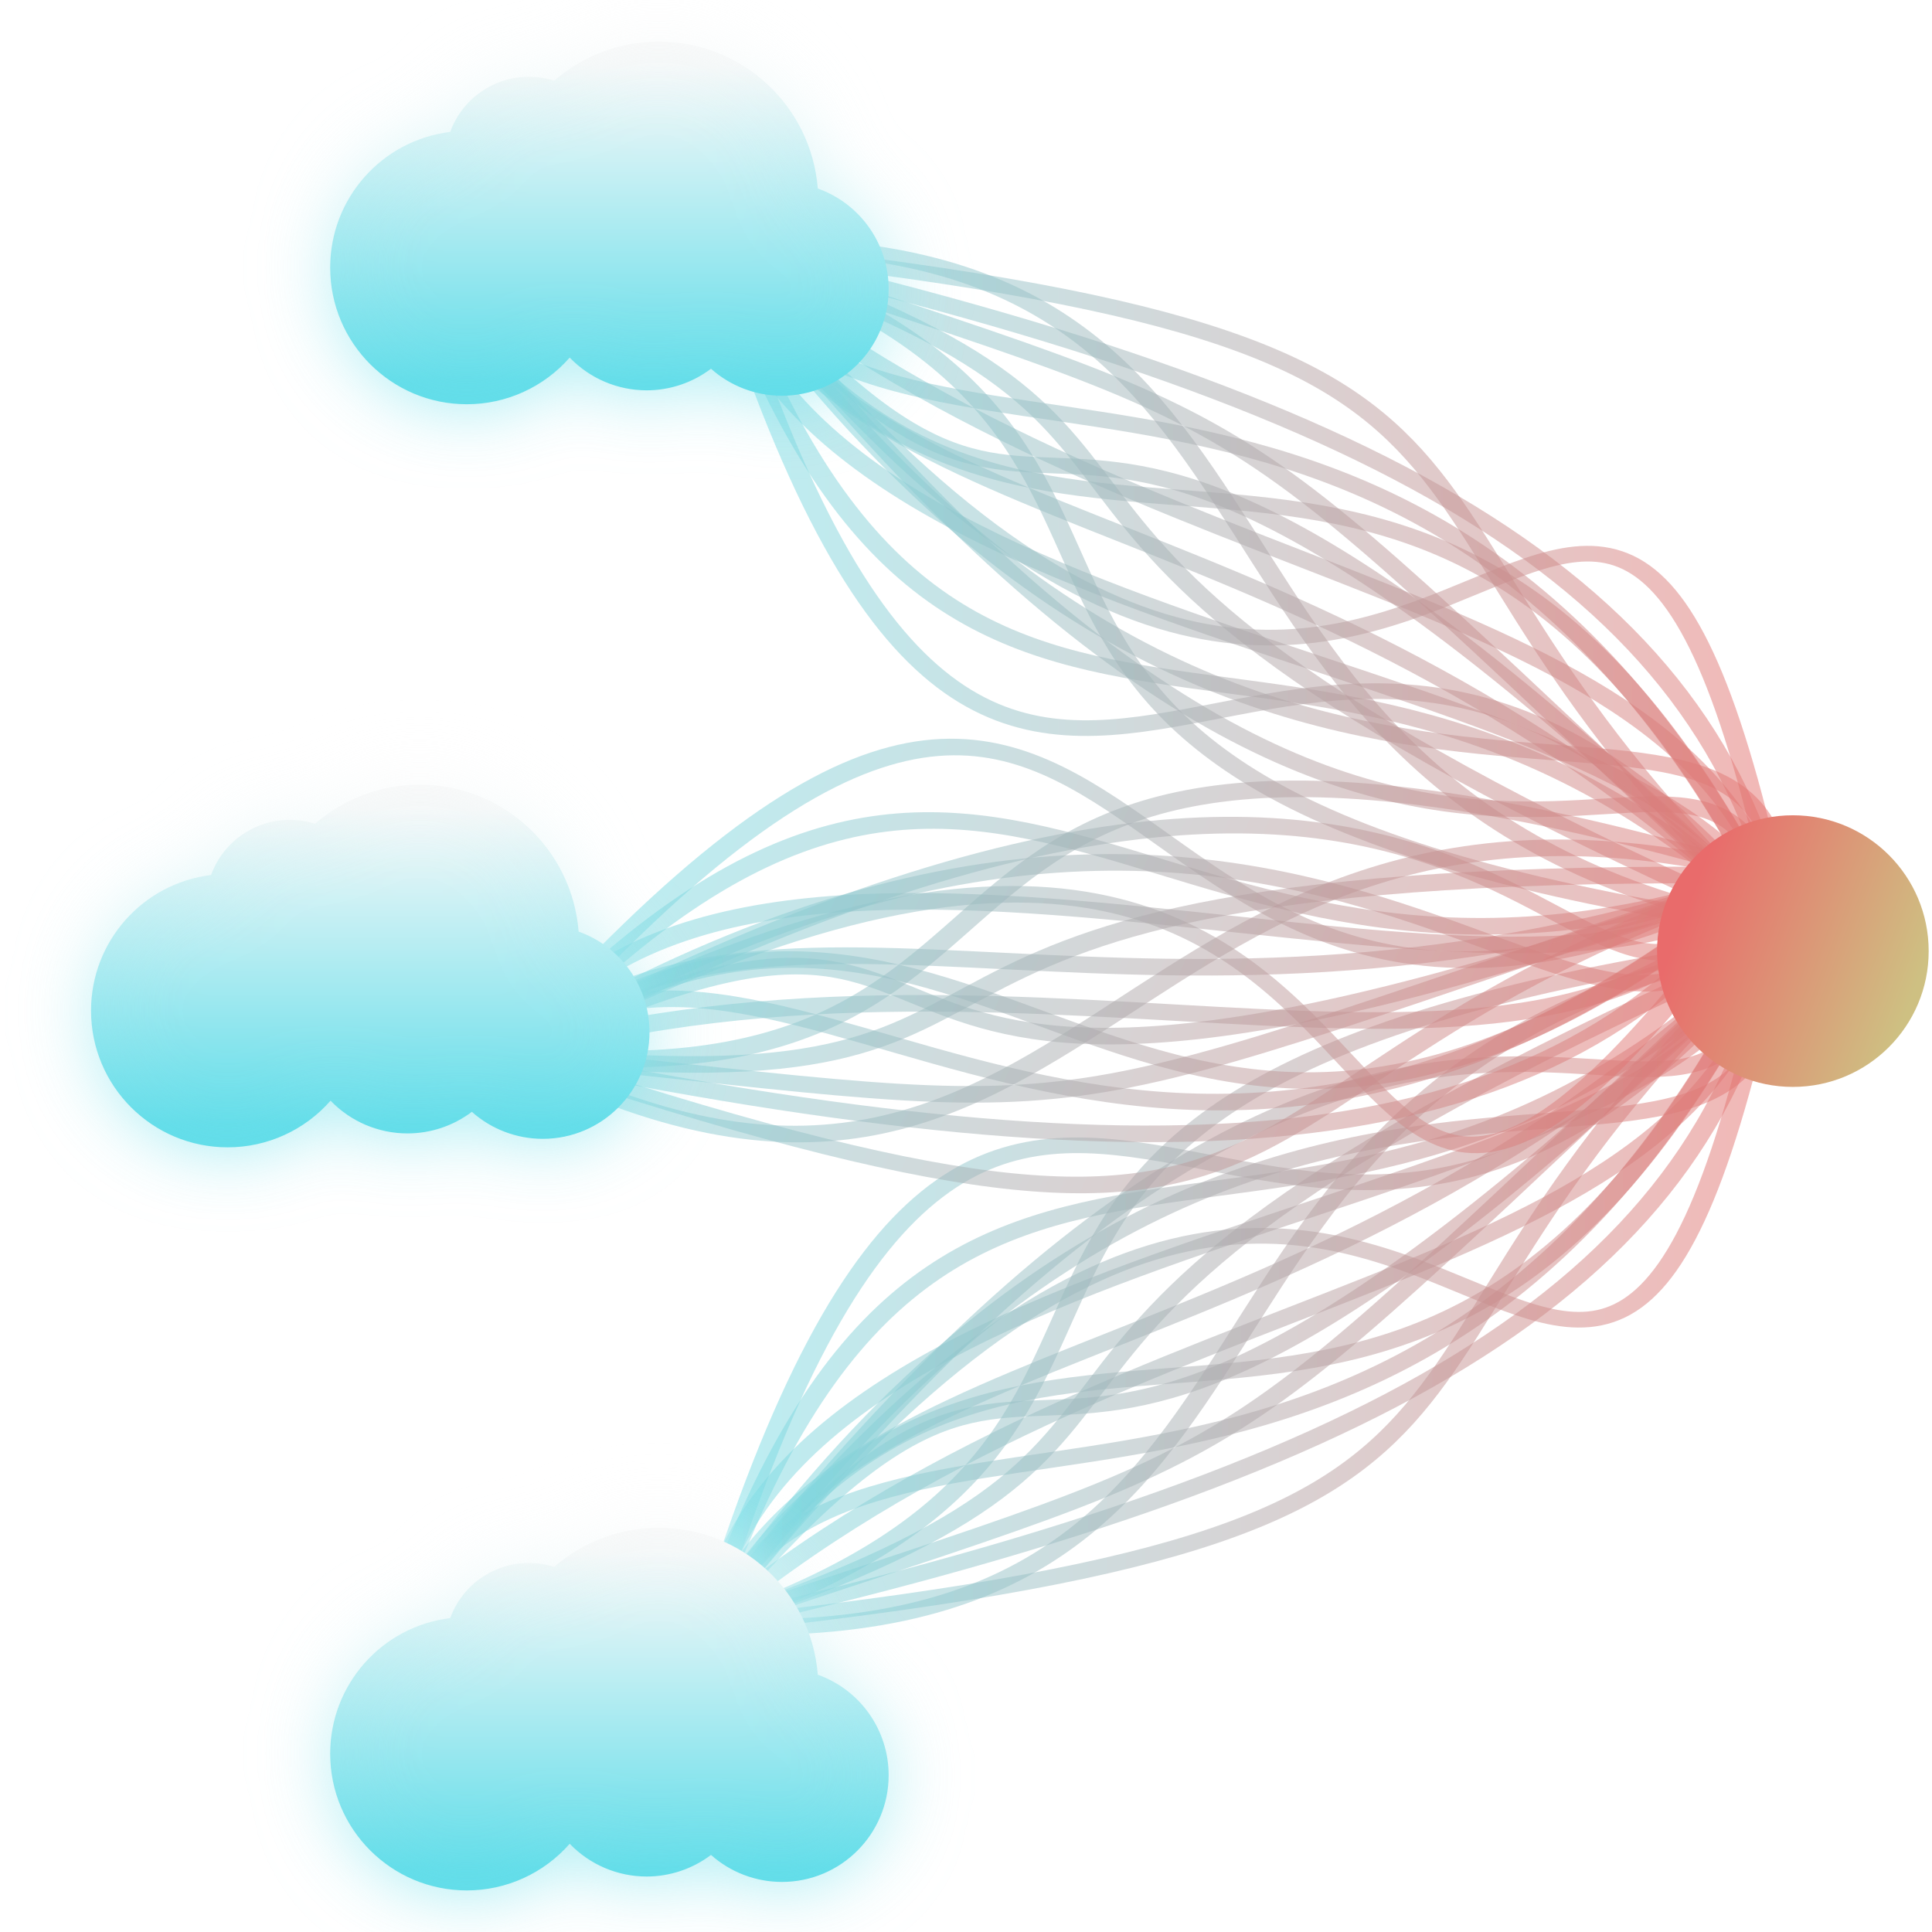
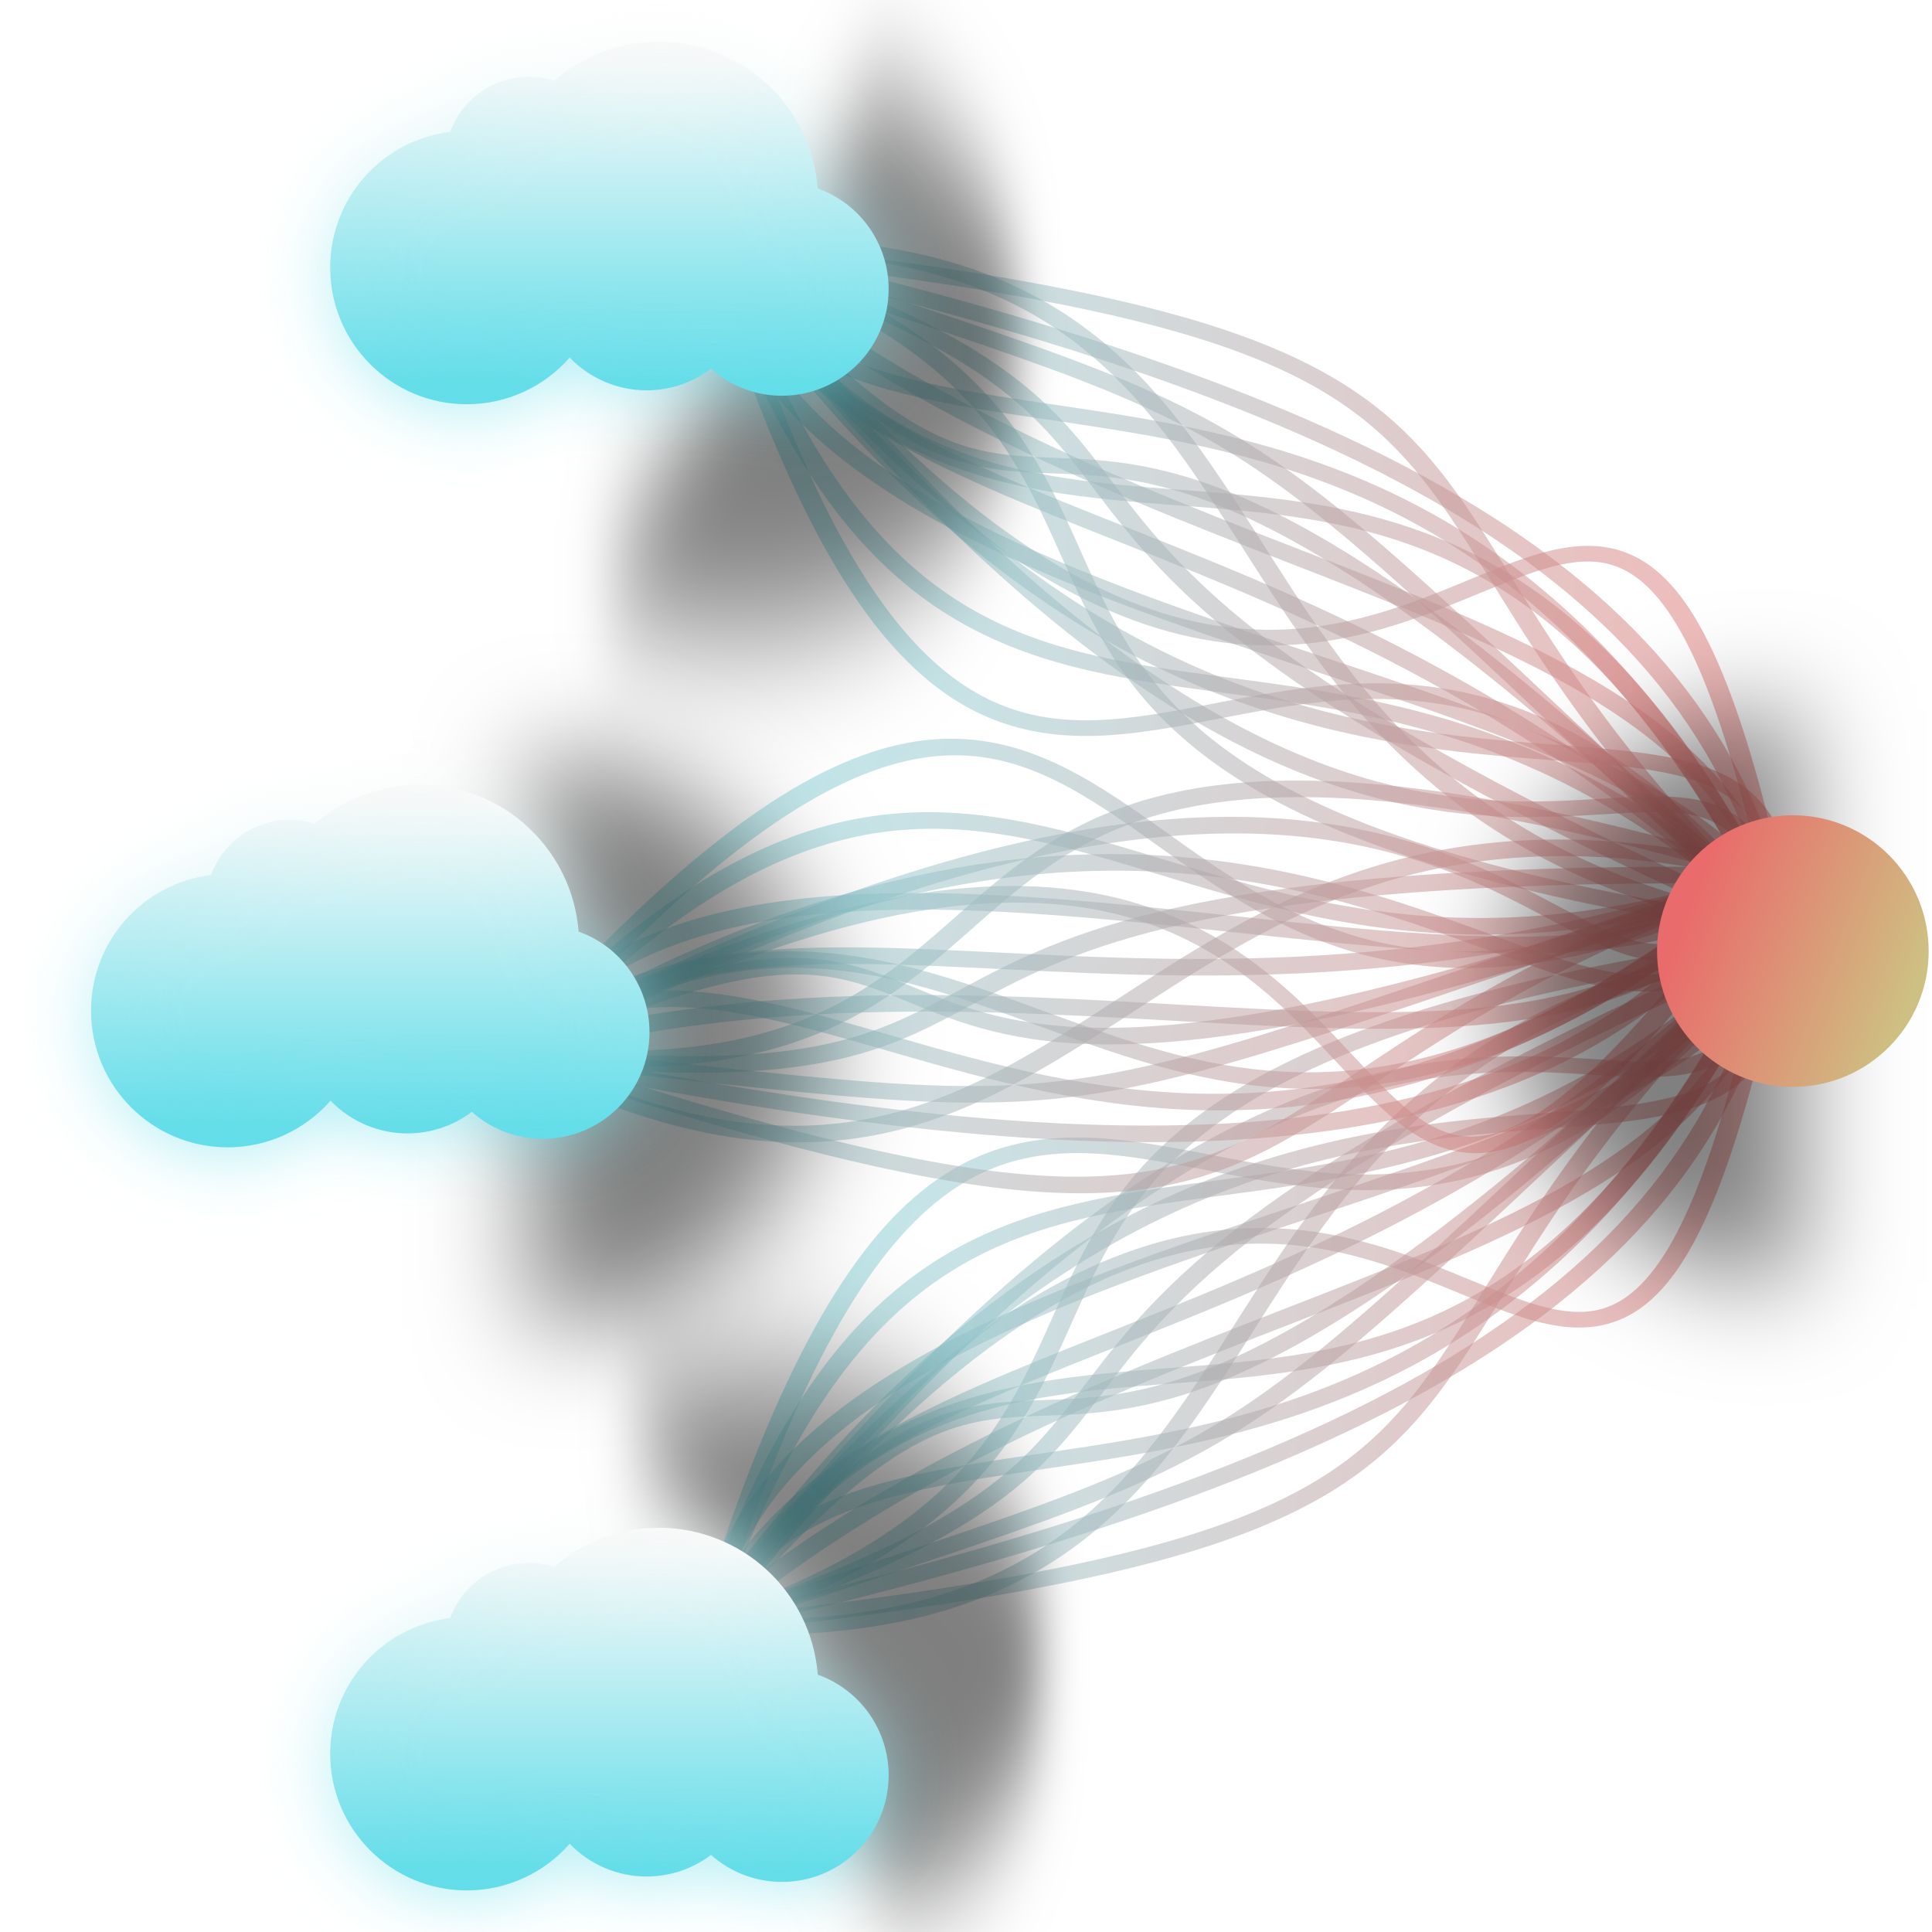
<svg xmlns="http://www.w3.org/2000/svg" xmlns:xlink="http://www.w3.org/1999/xlink" width="650" height="650" viewBox="0 0 171.979 171.98" version="1.1" id="svg1" xml:space="preserve">
  <defs id="defs1">
    <linearGradient id="linearGradient10">
      <stop style="stop-color:#76e2eb;stop-opacity:0.5;" offset="0" id="stop10" />
      <stop style="stop-color:#e8706c;stop-opacity:0.5;" offset="1" id="stop11" />
    </linearGradient>
    <linearGradient id="linearGradient59">
      <stop style="stop-color:#e96b6b;stop-opacity:1;" offset="0" id="stop60" />
      <stop style="stop-color:#cec082;stop-opacity:1;" offset="1" id="stop59" />
    </linearGradient>
    <linearGradient id="linearGradient24">
      <stop style="stop-color:#f9f9f9;stop-opacity:1;" offset="0" id="stop24" />
      <stop style="stop-color:#61dde9;stop-opacity:1;" offset="1" id="stop25" />
    </linearGradient>
    <linearGradient xlink:href="#linearGradient24" id="linearGradient25" x1="54.64" y1="46.04" x2="54.64" y2="80.949" gradientUnits="userSpaceOnUse" />
    <filter style="color-interpolation-filters:sRGB" id="filter25" x="-0.157" y="-0.242" width="1.314" height="1.484">
      <feGaussianBlur stdDeviation="4.042" id="feGaussianBlur25" />
    </filter>
    <linearGradient xlink:href="#linearGradient24" id="linearGradient35" gradientUnits="userSpaceOnUse" x1="54.64" y1="46.04" x2="54.64" y2="80.949" />
    <linearGradient xlink:href="#linearGradient24" id="linearGradient40" gradientUnits="userSpaceOnUse" x1="54.64" y1="46.04" x2="54.64" y2="80.949" />
    <linearGradient xlink:href="#linearGradient24" id="linearGradient56" gradientUnits="userSpaceOnUse" x1="54.64" y1="46.04" x2="54.64" y2="80.949" />
    <linearGradient xlink:href="#linearGradient24" id="linearGradient57" gradientUnits="userSpaceOnUse" x1="54.64" y1="46.04" x2="54.64" y2="80.949" />
    <linearGradient xlink:href="#linearGradient24" id="linearGradient58" gradientUnits="userSpaceOnUse" x1="54.64" y1="46.04" x2="54.64" y2="80.949" />
-     <linearGradient xlink:href="#linearGradient59" id="linearGradient212" x1="-167.783" y1="138.448" x2="-192.825" y2="147.928" gradientUnits="userSpaceOnUse" gradientTransform="matrix(0.7567791,0,0,0.7567791,-13.90201,-22.13505)" />
+     <linearGradient xlink:href="#linearGradient59" id="linearGradient212" x1="-167.783" y1="138.448" x2="-192.825" y2="147.928" gradientUnits="userSpaceOnUse" gradientTransform="matrix(0.8045809,0,0,0.8045809,-15.07629,-30.29159)" />
    <linearGradient xlink:href="#linearGradient10" id="linearGradient11" x1="58.839" y1="57.701" x2="133.725" y2="57.701" gradientUnits="userSpaceOnUse" />
    <linearGradient xlink:href="#linearGradient10" id="linearGradient12" gradientUnits="userSpaceOnUse" x1="58.839" y1="57.701" x2="133.725" y2="57.701" />
    <linearGradient xlink:href="#linearGradient10" id="linearGradient13" gradientUnits="userSpaceOnUse" x1="58.839" y1="57.701" x2="133.725" y2="57.701" />
    <linearGradient xlink:href="#linearGradient10" id="linearGradient14" gradientUnits="userSpaceOnUse" x1="58.839" y1="57.701" x2="133.725" y2="57.701" />
    <linearGradient xlink:href="#linearGradient10" id="linearGradient15" gradientUnits="userSpaceOnUse" x1="58.839" y1="57.701" x2="133.725" y2="57.701" />
    <linearGradient xlink:href="#linearGradient10" id="linearGradient16" gradientUnits="userSpaceOnUse" x1="58.839" y1="57.701" x2="133.725" y2="57.701" />
    <linearGradient xlink:href="#linearGradient10" id="linearGradient17" gradientUnits="userSpaceOnUse" x1="58.839" y1="57.701" x2="133.725" y2="57.701" />
    <linearGradient xlink:href="#linearGradient10" id="linearGradient18" gradientUnits="userSpaceOnUse" x1="58.839" y1="57.701" x2="133.725" y2="57.701" />
    <linearGradient xlink:href="#linearGradient10" id="linearGradient19" gradientUnits="userSpaceOnUse" x1="58.839" y1="57.701" x2="133.725" y2="57.701" />
    <linearGradient xlink:href="#linearGradient10" id="linearGradient20" gradientUnits="userSpaceOnUse" x1="58.839" y1="57.701" x2="133.725" y2="57.701" />
    <linearGradient xlink:href="#linearGradient10" id="linearGradient21" gradientUnits="userSpaceOnUse" x1="58.839" y1="57.701" x2="133.725" y2="57.701" />
    <linearGradient xlink:href="#linearGradient10" id="linearGradient22" gradientUnits="userSpaceOnUse" x1="58.839" y1="57.701" x2="133.725" y2="57.701" />
    <linearGradient xlink:href="#linearGradient10" id="linearGradient23" gradientUnits="userSpaceOnUse" x1="58.839" y1="57.701" x2="133.725" y2="57.701" />
    <linearGradient xlink:href="#linearGradient10" id="linearGradient26" gradientUnits="userSpaceOnUse" x1="58.839" y1="57.701" x2="133.725" y2="57.701" />
    <linearGradient xlink:href="#linearGradient10" id="linearGradient27" gradientUnits="userSpaceOnUse" x1="58.839" y1="57.701" x2="133.725" y2="57.701" />
    <linearGradient xlink:href="#linearGradient10" id="linearGradient28" gradientUnits="userSpaceOnUse" x1="58.839" y1="57.701" x2="133.725" y2="57.701" />
    <linearGradient xlink:href="#linearGradient10" id="linearGradient29" gradientUnits="userSpaceOnUse" x1="58.839" y1="57.701" x2="133.725" y2="57.701" />
    <linearGradient xlink:href="#linearGradient10" id="linearGradient30" gradientUnits="userSpaceOnUse" x1="58.839" y1="57.701" x2="133.725" y2="57.701" />
    <linearGradient xlink:href="#linearGradient10" id="linearGradient46" gradientUnits="userSpaceOnUse" x1="58.839" y1="57.701" x2="133.725" y2="57.701" />
    <linearGradient xlink:href="#linearGradient10" id="linearGradient47" gradientUnits="userSpaceOnUse" x1="58.839" y1="57.701" x2="133.725" y2="57.701" />
    <linearGradient xlink:href="#linearGradient10" id="linearGradient48" gradientUnits="userSpaceOnUse" x1="58.839" y1="57.701" x2="133.725" y2="57.701" />
    <linearGradient xlink:href="#linearGradient10" id="linearGradient49" gradientUnits="userSpaceOnUse" x1="58.839" y1="57.701" x2="133.725" y2="57.701" />
    <linearGradient xlink:href="#linearGradient10" id="linearGradient50" gradientUnits="userSpaceOnUse" x1="58.839" y1="57.701" x2="133.725" y2="57.701" />
    <linearGradient xlink:href="#linearGradient10" id="linearGradient51" gradientUnits="userSpaceOnUse" x1="58.839" y1="57.701" x2="133.725" y2="57.701" />
    <linearGradient xlink:href="#linearGradient10" id="linearGradient52" gradientUnits="userSpaceOnUse" x1="58.839" y1="57.701" x2="133.725" y2="57.701" />
    <linearGradient xlink:href="#linearGradient10" id="linearGradient53" gradientUnits="userSpaceOnUse" x1="58.839" y1="57.701" x2="133.725" y2="57.701" />
    <linearGradient xlink:href="#linearGradient10" id="linearGradient54" gradientUnits="userSpaceOnUse" x1="58.839" y1="57.701" x2="133.725" y2="57.701" />
    <linearGradient xlink:href="#linearGradient10" id="linearGradient55" gradientUnits="userSpaceOnUse" x1="58.839" y1="57.701" x2="133.725" y2="57.701" />
    <linearGradient xlink:href="#linearGradient10" id="linearGradient60" gradientUnits="userSpaceOnUse" x1="58.839" y1="57.701" x2="133.725" y2="57.701" />
    <linearGradient xlink:href="#linearGradient10" id="linearGradient61" gradientUnits="userSpaceOnUse" x1="58.839" y1="57.701" x2="133.725" y2="57.701" />
    <linearGradient xlink:href="#linearGradient10" id="linearGradient62" gradientUnits="userSpaceOnUse" x1="58.839" y1="57.701" x2="133.725" y2="57.701" />
    <linearGradient xlink:href="#linearGradient10" id="linearGradient63" gradientUnits="userSpaceOnUse" x1="58.839" y1="57.701" x2="133.725" y2="57.701" />
    <linearGradient xlink:href="#linearGradient10" id="linearGradient64" gradientUnits="userSpaceOnUse" x1="58.839" y1="57.701" x2="133.725" y2="57.701" />
    <linearGradient xlink:href="#linearGradient10" id="linearGradient65" gradientUnits="userSpaceOnUse" x1="58.839" y1="57.701" x2="133.725" y2="57.701" />
    <linearGradient xlink:href="#linearGradient10" id="linearGradient66" gradientUnits="userSpaceOnUse" x1="58.839" y1="57.701" x2="133.725" y2="57.701" />
    <linearGradient xlink:href="#linearGradient10" id="linearGradient67" gradientUnits="userSpaceOnUse" x1="58.839" y1="57.701" x2="133.725" y2="57.701" />
    <linearGradient xlink:href="#linearGradient10" id="linearGradient83" gradientUnits="userSpaceOnUse" x1="58.839" y1="57.701" x2="133.725" y2="57.701" />
    <linearGradient xlink:href="#linearGradient10" id="linearGradient84" gradientUnits="userSpaceOnUse" x1="58.839" y1="57.701" x2="133.725" y2="57.701" />
    <linearGradient xlink:href="#linearGradient10" id="linearGradient85" gradientUnits="userSpaceOnUse" x1="58.839" y1="57.701" x2="133.725" y2="57.701" />
    <linearGradient xlink:href="#linearGradient10" id="linearGradient86" gradientUnits="userSpaceOnUse" x1="58.839" y1="57.701" x2="133.725" y2="57.701" />
    <linearGradient xlink:href="#linearGradient10" id="linearGradient87" gradientUnits="userSpaceOnUse" x1="58.839" y1="57.701" x2="133.725" y2="57.701" />
    <linearGradient xlink:href="#linearGradient10" id="linearGradient88" gradientUnits="userSpaceOnUse" x1="58.839" y1="57.701" x2="133.725" y2="57.701" />
    <linearGradient xlink:href="#linearGradient10" id="linearGradient89" gradientUnits="userSpaceOnUse" x1="58.839" y1="57.701" x2="133.725" y2="57.701" />
    <linearGradient xlink:href="#linearGradient10" id="linearGradient90" gradientUnits="userSpaceOnUse" x1="58.839" y1="57.701" x2="133.725" y2="57.701" />
    <linearGradient xlink:href="#linearGradient10" id="linearGradient91" gradientUnits="userSpaceOnUse" x1="58.839" y1="57.701" x2="133.725" y2="57.701" />
    <linearGradient xlink:href="#linearGradient10" id="linearGradient92" gradientUnits="userSpaceOnUse" x1="58.839" y1="57.701" x2="133.725" y2="57.701" />
    <linearGradient xlink:href="#linearGradient10" id="linearGradient93" gradientUnits="userSpaceOnUse" x1="58.839" y1="57.701" x2="133.725" y2="57.701" />
    <linearGradient xlink:href="#linearGradient10" id="linearGradient94" gradientUnits="userSpaceOnUse" x1="58.839" y1="57.701" x2="133.725" y2="57.701" />
    <linearGradient xlink:href="#linearGradient10" id="linearGradient95" gradientUnits="userSpaceOnUse" x1="58.839" y1="57.701" x2="133.725" y2="57.701" />
    <linearGradient xlink:href="#linearGradient10" id="linearGradient96" gradientUnits="userSpaceOnUse" x1="58.839" y1="57.701" x2="133.725" y2="57.701" />
    <linearGradient xlink:href="#linearGradient10" id="linearGradient97" gradientUnits="userSpaceOnUse" x1="58.839" y1="57.701" x2="133.725" y2="57.701" />
    <linearGradient xlink:href="#linearGradient10" id="linearGradient98" gradientUnits="userSpaceOnUse" x1="58.839" y1="57.701" x2="133.725" y2="57.701" />
    <linearGradient xlink:href="#linearGradient10" id="linearGradient99" gradientUnits="userSpaceOnUse" x1="58.839" y1="57.701" x2="133.725" y2="57.701" />
    <linearGradient xlink:href="#linearGradient10" id="linearGradient100" gradientUnits="userSpaceOnUse" x1="58.839" y1="57.701" x2="133.725" y2="57.701" />
+     <filter style="color-interpolation-filters:sRGB" id="filter7" x="-0.451" y="-0.225" width="1.902" height="1.45">
+       <feGaussianBlur stdDeviation="3.522" id="feGaussianBlur7" />
+     </filter>
  </defs>
  <g id="layer2" style="display:inline">
-     <g id="g1" transform="matrix(1.063165,0,0,1.063165,0.2961628,-6.758384)">
-       <g id="g10" style="opacity:1;stroke:url(#linearGradient11);stroke-width:1.41;stroke-dasharray:none;stroke-opacity:1" transform="matrix(1.218177,0,0,0.928608,-12.95257,1.969166)">
-         <path style="fill:none;fill-opacity:1;stroke:url(#linearGradient12);stroke-width:1.41;stroke-dasharray:none;stroke-opacity:1" d="m 59.583,27.033 c 44.842,-2.849 27.344,50.356 73.369,61.457" id="path88" />
-         <path style="fill:none;fill-opacity:1;stroke:url(#linearGradient13);stroke-width:1.41;stroke-dasharray:none;stroke-opacity:1" d="m 59.583,27.033 c 5.044,37.22 65.789,35.736 73.369,61.457" id="path89" />
-         <path style="fill:none;fill-opacity:1;stroke:url(#linearGradient14);stroke-width:1.41;stroke-dasharray:none;stroke-opacity:1" d="M 59.583,27.033 C 97.386,98.907 134.035,54.106 132.952,88.49" id="path90" />
-         <path style="fill:none;fill-opacity:1;stroke:url(#linearGradient15);stroke-width:1.41;stroke-dasharray:none;stroke-opacity:1" d="M 59.583,27.033 C 104.695,40.428 128.079,56.813 132.952,88.49" id="path91" />
-         <path style="fill:none;fill-opacity:1;stroke:url(#linearGradient16);stroke-width:1.41;stroke-dasharray:none;stroke-opacity:1" d="M 59.583,27.033 C 88.451,59.109 128.079,56.813 132.952,88.49" id="path92" />
-         <path style="fill:none;fill-opacity:1;stroke:url(#linearGradient17);stroke-width:1.41;stroke-dasharray:none;stroke-opacity:1" d="m 59.583,27.033 c 49.715,84.598 68.496,29.78 73.369,61.457" id="path93" />
-         <path style="fill:none;fill-opacity:1;stroke:url(#linearGradient18);stroke-width:1.41;stroke-dasharray:none;stroke-opacity:1" d="M 59.583,27.033 C 109.298,111.631 119.957,5.915 132.952,88.49" id="path94" />
-         <path style="fill:none;fill-opacity:1;stroke:url(#linearGradient19);stroke-width:1.41;stroke-dasharray:none;stroke-opacity:1" d="M 59.583,27.033 C 81.141,72.104 108.586,22.7 132.952,88.49" id="path95" />
-         <path style="fill:none;fill-opacity:1;stroke:url(#linearGradient20);stroke-width:1.41;stroke-dasharray:none;stroke-opacity:1" d="M 59.583,27.033 C 70.041,55.319 108.586,22.7 132.952,88.49" id="path96" />
-         <path style="fill:none;fill-opacity:1;stroke:url(#linearGradient21);stroke-width:1.41;stroke-dasharray:none;stroke-opacity:1" d="M 59.583,27.033 C 70.041,55.319 99.922,47.608 132.952,88.49" id="path97" />
-         <path style="fill:none;fill-opacity:1;stroke:url(#linearGradient22);stroke-width:1.41;stroke-dasharray:none;stroke-opacity:1" d="M 59.583,27.033 C 75.727,88.89 99.922,47.608 132.952,88.49" id="path98" />
-         <path style="fill:none;fill-opacity:1;stroke:url(#linearGradient23);stroke-width:1.41;stroke-dasharray:none;stroke-opacity:1" d="M 59.583,27.033 C 122.835,35.826 99.922,47.608 132.952,88.49" id="path99" />
-         <path style="fill:none;fill-opacity:1;stroke:url(#linearGradient26);stroke-width:1.41;stroke-dasharray:none;stroke-opacity:1" d="m 59.583,27.033 c 41.593,18.268 8.122,23.824 73.369,61.457" id="path100" />
-         <path style="fill:none;fill-opacity:1;stroke:url(#linearGradient27);stroke-width:1.41;stroke-dasharray:none;stroke-opacity:1" d="M 59.583,27.033 C 101.176,45.301 91.8,38.403 132.952,88.49" id="path101" />
-         <path style="fill:none;fill-opacity:1;stroke:url(#linearGradient28);stroke-width:1.41;stroke-dasharray:none;stroke-opacity:1" d="M 59.583,27.033 C 101.176,45.301 63.644,75.765 132.952,88.49" id="path132" />
-         <path style="fill:none;fill-opacity:1;stroke:url(#linearGradient29);stroke-width:1.41;stroke-dasharray:none;stroke-opacity:1" d="M 59.583,27.033 C 87.639,70.751 76.412,15.788 132.952,88.49" id="path133" />
-         <path style="fill:none;fill-opacity:1;stroke:url(#linearGradient30);stroke-width:1.41;stroke-dasharray:none;stroke-opacity:1" d="m 59.583,27.033 c 20.476,87.577 38.715,5.414 73.369,61.457" id="path134" />
-       </g>
-       <g id="g26" transform="matrix(0.756779,0,0,0.756779,10.03805,-23.00139)">
-         <path id="path6" style="fill:url(#linearGradient58);fill-opacity:1;stroke:none;stroke-width:0.209" d="m 59.255,43.394 a 17.645,17.645 0 0 0 -11.573,4.326 9.261,9.261 0 0 0 -2.799,-0.433 9.261,9.261 0 0 0 -8.705,6.101 15.121,15.121 0 0 0 -13.281,15.009 15.121,15.121 0 0 0 15.121,15.121 15.121,15.121 0 0 0 11.379,-5.164 11.806,11.806 0 0 0 8.511,3.624 11.806,11.806 0 0 0 7.121,-2.389 11.806,11.806 0 0 0 7.85,2.988 A 11.806,11.806 0 0 0 84.684,70.77 11.806,11.806 0 0 0 76.844,59.65 17.645,17.645 0 0 0 59.255,43.394 Z" />
-         <path id="path25" style="opacity:0.612;fill:url(#linearGradient25);fill-opacity:1;stroke:none;stroke-width:0.209;filter:url(#filter25)" d="m 59.255,43.394 a 17.645,17.645 0 0 0 -11.573,4.326 9.261,9.261 0 0 0 -2.799,-0.433 9.261,9.261 0 0 0 -8.705,6.101 15.121,15.121 0 0 0 -13.281,15.009 15.121,15.121 0 0 0 15.121,15.121 15.121,15.121 0 0 0 11.379,-5.164 11.806,11.806 0 0 0 8.511,3.624 11.806,11.806 0 0 0 7.121,-2.389 11.806,11.806 0 0 0 7.85,2.988 A 11.806,11.806 0 0 0 84.684,70.77 11.806,11.806 0 0 0 76.844,59.65 17.645,17.645 0 0 0 59.255,43.394 Z" />
-       </g>
-       <g id="g46" style="opacity:1;stroke:url(#linearGradient67);stroke-width:1.41;stroke-dasharray:none;stroke-opacity:1" transform="matrix(1.218177,0,0,-0.928608,-13.6853,167.6022)">
-         <path style="fill:none;fill-opacity:1;stroke:url(#linearGradient46);stroke-width:1.41;stroke-dasharray:none;stroke-opacity:1" d="m 59.583,27.033 c 44.842,-2.849 27.344,50.356 73.369,61.457" id="path30" />
-         <path style="fill:none;fill-opacity:1;stroke:url(#linearGradient47);stroke-width:1.41;stroke-dasharray:none;stroke-opacity:1" d="m 59.583,27.033 c 5.044,37.22 65.789,35.736 73.369,61.457" id="path31" />
-         <path style="fill:none;fill-opacity:1;stroke:url(#linearGradient48);stroke-width:1.41;stroke-dasharray:none;stroke-opacity:1" d="M 59.583,27.033 C 97.386,98.907 134.035,54.106 132.952,88.49" id="path32" />
-         <path style="fill:none;fill-opacity:1;stroke:url(#linearGradient49);stroke-width:1.41;stroke-dasharray:none;stroke-opacity:1" d="M 59.583,27.033 C 104.695,40.428 128.079,56.813 132.952,88.49" id="path33" />
-         <path style="fill:none;fill-opacity:1;stroke:url(#linearGradient50);stroke-width:1.41;stroke-dasharray:none;stroke-opacity:1" d="M 59.583,27.033 C 88.451,59.109 128.079,56.813 132.952,88.49" id="path34" />
-         <path style="fill:none;fill-opacity:1;stroke:url(#linearGradient51);stroke-width:1.41;stroke-dasharray:none;stroke-opacity:1" d="m 59.583,27.033 c 49.715,84.598 68.496,29.78 73.369,61.457" id="path35" />
-         <path style="fill:none;fill-opacity:1;stroke:url(#linearGradient52);stroke-width:1.41;stroke-dasharray:none;stroke-opacity:1" d="M 59.583,27.033 C 109.298,111.631 119.957,5.915 132.952,88.49" id="path36" />
-         <path style="fill:none;fill-opacity:1;stroke:url(#linearGradient53);stroke-width:1.41;stroke-dasharray:none;stroke-opacity:1" d="M 59.583,27.033 C 81.141,72.104 108.586,22.7 132.952,88.49" id="path37" />
-         <path style="fill:none;fill-opacity:1;stroke:url(#linearGradient54);stroke-width:1.41;stroke-dasharray:none;stroke-opacity:1" d="M 59.583,27.033 C 70.041,55.319 108.586,22.7 132.952,88.49" id="path38" />
-         <path style="fill:none;fill-opacity:1;stroke:url(#linearGradient55);stroke-width:1.41;stroke-dasharray:none;stroke-opacity:1" d="M 59.583,27.033 C 70.041,55.319 99.922,47.608 132.952,88.49" id="path39" />
-         <path style="fill:none;fill-opacity:1;stroke:url(#linearGradient60);stroke-width:1.41;stroke-dasharray:none;stroke-opacity:1" d="M 59.583,27.033 C 75.727,88.89 99.922,47.608 132.952,88.49" id="path40" />
-         <path style="fill:none;fill-opacity:1;stroke:url(#linearGradient61);stroke-width:1.41;stroke-dasharray:none;stroke-opacity:1" d="M 59.583,27.033 C 122.835,35.826 99.922,47.608 132.952,88.49" id="path41" />
-         <path style="fill:none;fill-opacity:1;stroke:url(#linearGradient62);stroke-width:1.41;stroke-dasharray:none;stroke-opacity:1" d="m 59.583,27.033 c 41.593,18.268 8.122,23.824 73.369,61.457" id="path42" />
-         <path style="fill:none;fill-opacity:1;stroke:url(#linearGradient63);stroke-width:1.41;stroke-dasharray:none;stroke-opacity:1" d="M 59.583,27.033 C 101.176,45.301 91.8,38.403 132.952,88.49" id="path43" />
-         <path style="fill:none;fill-opacity:1;stroke:url(#linearGradient64);stroke-width:1.41;stroke-dasharray:none;stroke-opacity:1" d="M 59.583,27.033 C 101.176,45.301 63.644,75.765 132.952,88.49" id="path44" />
-         <path style="fill:none;fill-opacity:1;stroke:url(#linearGradient65);stroke-width:1.41;stroke-dasharray:none;stroke-opacity:1" d="M 59.583,27.033 C 87.639,70.751 76.412,15.788 132.952,88.49" id="path45" />
-         <path style="fill:none;fill-opacity:1;stroke:url(#linearGradient66);stroke-width:1.41;stroke-dasharray:none;stroke-opacity:1" d="m 59.583,27.033 c 20.476,87.577 38.715,5.414 73.369,61.457" id="path46" />
-       </g>
-       <g id="g83" style="opacity:1;stroke:url(#linearGradient100);stroke-width:1.41;stroke-dasharray:none;stroke-opacity:1" transform="matrix(1.1087,0.5047167,0.384742,-0.8451547,-33.69254,87.34287)">
-         <path style="fill:none;fill-opacity:1;stroke:url(#linearGradient83);stroke-width:1.41;stroke-dasharray:none;stroke-opacity:1" d="m 59.583,27.033 c 44.842,-2.849 27.344,50.356 73.369,61.457" id="path67" />
-         <path style="fill:none;fill-opacity:1;stroke:url(#linearGradient84);stroke-width:1.41;stroke-dasharray:none;stroke-opacity:1" d="m 59.583,27.033 c 5.044,37.22 65.789,35.736 73.369,61.457" id="path68" />
-         <path style="fill:none;fill-opacity:1;stroke:url(#linearGradient85);stroke-width:1.41;stroke-dasharray:none;stroke-opacity:1" d="M 59.583,27.033 C 97.386,98.907 134.035,54.106 132.952,88.49" id="path69" />
-         <path style="fill:none;fill-opacity:1;stroke:url(#linearGradient86);stroke-width:1.41;stroke-dasharray:none;stroke-opacity:1" d="M 59.583,27.033 C 104.695,40.428 128.079,56.813 132.952,88.49" id="path70" />
-         <path style="fill:none;fill-opacity:1;stroke:url(#linearGradient87);stroke-width:1.41;stroke-dasharray:none;stroke-opacity:1" d="M 59.583,27.033 C 88.451,59.109 128.079,56.813 132.952,88.49" id="path71" />
-         <path style="fill:none;fill-opacity:1;stroke:url(#linearGradient88);stroke-width:1.41;stroke-dasharray:none;stroke-opacity:1" d="m 59.583,27.033 c 49.715,84.598 68.496,29.78 73.369,61.457" id="path72" />
-         <path style="fill:none;fill-opacity:1;stroke:url(#linearGradient89);stroke-width:1.41;stroke-dasharray:none;stroke-opacity:1" d="M 59.583,27.033 C 109.298,111.631 119.957,5.915 132.952,88.49" id="path73" />
-         <path style="fill:none;fill-opacity:1;stroke:url(#linearGradient90);stroke-width:1.41;stroke-dasharray:none;stroke-opacity:1" d="M 59.583,27.033 C 81.141,72.104 108.586,22.7 132.952,88.49" id="path74" />
-         <path style="fill:none;fill-opacity:1;stroke:url(#linearGradient91);stroke-width:1.41;stroke-dasharray:none;stroke-opacity:1" d="M 59.583,27.033 C 70.041,55.319 108.586,22.7 132.952,88.49" id="path75" />
-         <path style="fill:none;fill-opacity:1;stroke:url(#linearGradient92);stroke-width:1.41;stroke-dasharray:none;stroke-opacity:1" d="M 59.583,27.033 C 70.041,55.319 99.922,47.608 132.952,88.49" id="path76" />
-         <path style="fill:none;fill-opacity:1;stroke:url(#linearGradient93);stroke-width:1.41;stroke-dasharray:none;stroke-opacity:1" d="M 59.583,27.033 C 75.727,88.89 99.922,47.608 132.952,88.49" id="path77" />
-         <path style="fill:none;fill-opacity:1;stroke:url(#linearGradient94);stroke-width:1.41;stroke-dasharray:none;stroke-opacity:1" d="M 59.583,27.033 C 122.835,35.826 99.922,47.608 132.952,88.49" id="path78" />
-         <path style="fill:none;fill-opacity:1;stroke:url(#linearGradient95);stroke-width:1.41;stroke-dasharray:none;stroke-opacity:1" d="m 59.583,27.033 c 41.593,18.268 8.122,23.824 73.369,61.457" id="path79" />
-         <path style="fill:none;fill-opacity:1;stroke:url(#linearGradient96);stroke-width:1.41;stroke-dasharray:none;stroke-opacity:1" d="M 59.583,27.033 C 101.176,45.301 91.8,38.403 132.952,88.49" id="path80" />
-         <path style="fill:none;fill-opacity:1;stroke:url(#linearGradient97);stroke-width:1.41;stroke-dasharray:none;stroke-opacity:1" d="M 59.583,27.033 C 101.176,45.301 63.644,75.765 132.952,88.49" id="path81" />
-         <path style="fill:none;fill-opacity:1;stroke:url(#linearGradient98);stroke-width:1.41;stroke-dasharray:none;stroke-opacity:1" d="M 59.583,27.033 C 87.639,70.751 76.412,15.788 132.952,88.49" id="path82" />
-         <path style="fill:none;fill-opacity:1;stroke:url(#linearGradient99);stroke-width:1.41;stroke-dasharray:none;stroke-opacity:1" d="m 59.583,27.033 c 20.476,87.577 38.715,5.414 73.369,61.457" id="path83" />
-       </g>
-       <circle style="fill:url(#linearGradient212);fill-opacity:1;stroke:none;stroke-width:0.237" id="path16" cx="-149.834" cy="85.99" r="11.371" transform="scale(-1,1)" />
-       <g id="g29" transform="matrix(0.756779,0,0,0.756779,-9.985058,39.21615)">
-         <path id="path27" style="fill:url(#linearGradient35);fill-opacity:1;stroke:none;stroke-width:0.209" d="m 59.255,43.394 a 17.645,17.645 0 0 0 -11.573,4.326 9.261,9.261 0 0 0 -2.799,-0.433 9.261,9.261 0 0 0 -8.705,6.101 15.121,15.121 0 0 0 -13.281,15.009 15.121,15.121 0 0 0 15.121,15.121 15.121,15.121 0 0 0 11.379,-5.164 11.806,11.806 0 0 0 8.511,3.624 11.806,11.806 0 0 0 7.121,-2.389 11.806,11.806 0 0 0 7.85,2.988 A 11.806,11.806 0 0 0 84.684,70.77 11.806,11.806 0 0 0 76.844,59.65 17.645,17.645 0 0 0 59.255,43.394 Z" />
-         <path id="path29" style="opacity:0.612;fill:url(#linearGradient40);fill-opacity:1;stroke:none;stroke-width:0.209;filter:url(#filter25)" d="m 59.255,43.394 a 17.645,17.645 0 0 0 -11.573,4.326 9.261,9.261 0 0 0 -2.799,-0.433 9.261,9.261 0 0 0 -8.705,6.101 15.121,15.121 0 0 0 -13.281,15.009 15.121,15.121 0 0 0 15.121,15.121 15.121,15.121 0 0 0 11.379,-5.164 11.806,11.806 0 0 0 8.511,3.624 11.806,11.806 0 0 0 7.121,-2.389 11.806,11.806 0 0 0 7.85,2.988 A 11.806,11.806 0 0 0 84.684,70.77 11.806,11.806 0 0 0 76.844,59.65 17.645,17.645 0 0 0 59.255,43.394 Z" />
-       </g>
-       <g id="g56" transform="matrix(0.756779,0,0,0.756779,10.03805,101.4337)">
-         <path id="path55" style="fill:url(#linearGradient56);fill-opacity:1;stroke:none;stroke-width:0.209" d="m 59.255,43.394 a 17.645,17.645 0 0 0 -11.573,4.326 9.261,9.261 0 0 0 -2.799,-0.433 9.261,9.261 0 0 0 -8.705,6.101 15.121,15.121 0 0 0 -13.281,15.009 15.121,15.121 0 0 0 15.121,15.121 15.121,15.121 0 0 0 11.379,-5.164 11.806,11.806 0 0 0 8.511,3.624 11.806,11.806 0 0 0 7.121,-2.389 11.806,11.806 0 0 0 7.85,2.988 A 11.806,11.806 0 0 0 84.684,70.77 11.806,11.806 0 0 0 76.844,59.65 17.645,17.645 0 0 0 59.255,43.394 Z" />
-         <path id="path56" style="opacity:0.612;fill:url(#linearGradient57);fill-opacity:1;stroke:none;stroke-width:0.209;filter:url(#filter25)" d="m 59.255,43.394 a 17.645,17.645 0 0 0 -11.573,4.326 9.261,9.261 0 0 0 -2.799,-0.433 9.261,9.261 0 0 0 -8.705,6.101 15.121,15.121 0 0 0 -13.281,15.009 15.121,15.121 0 0 0 15.121,15.121 15.121,15.121 0 0 0 11.379,-5.164 11.806,11.806 0 0 0 8.511,3.624 11.806,11.806 0 0 0 7.121,-2.389 11.806,11.806 0 0 0 7.85,2.988 A 11.806,11.806 0 0 0 84.684,70.77 11.806,11.806 0 0 0 76.844,59.65 17.645,17.645 0 0 0 59.255,43.394 Z" />
-       </g>
+     <g id="g46" style="stroke:url(#linearGradient67);stroke-width:1.41;stroke-dasharray:none;stroke-opacity:1" transform="matrix(1.295123,0,0,-0.9872633,-14.25357,171.4303)">
+       <path style="fill:none;fill-opacity:1;stroke:url(#linearGradient46);stroke-width:1.41;stroke-dasharray:none;stroke-opacity:1" d="m 59.583,27.033 c 44.842,-2.849 27.344,50.356 73.369,61.457" id="path30" />
+       <path style="fill:none;fill-opacity:1;stroke:url(#linearGradient47);stroke-width:1.41;stroke-dasharray:none;stroke-opacity:1" d="m 59.583,27.033 c 5.044,37.22 65.789,35.736 73.369,61.457" id="path31" />
+       <path style="fill:none;fill-opacity:1;stroke:url(#linearGradient48);stroke-width:1.41;stroke-dasharray:none;stroke-opacity:1" d="M 59.583,27.033 C 97.386,98.907 134.035,54.106 132.952,88.49" id="path32" />
+       <path style="fill:none;fill-opacity:1;stroke:url(#linearGradient49);stroke-width:1.41;stroke-dasharray:none;stroke-opacity:1" d="M 59.583,27.033 C 104.695,40.428 128.079,56.813 132.952,88.49" id="path33" />
+       <path style="fill:none;fill-opacity:1;stroke:url(#linearGradient50);stroke-width:1.41;stroke-dasharray:none;stroke-opacity:1" d="M 59.583,27.033 C 88.451,59.109 128.079,56.813 132.952,88.49" id="path34" />
+       <path style="fill:none;fill-opacity:1;stroke:url(#linearGradient51);stroke-width:1.41;stroke-dasharray:none;stroke-opacity:1" d="m 59.583,27.033 c 49.715,84.598 68.496,29.78 73.369,61.457" id="path35" />
+       <path style="fill:none;fill-opacity:1;stroke:url(#linearGradient52);stroke-width:1.41;stroke-dasharray:none;stroke-opacity:1" d="M 59.583,27.033 C 109.298,111.631 119.957,5.915 132.952,88.49" id="path36" />
+       <path style="fill:none;fill-opacity:1;stroke:url(#linearGradient53);stroke-width:1.41;stroke-dasharray:none;stroke-opacity:1" d="M 59.583,27.033 C 81.141,72.104 108.586,22.7 132.952,88.49" id="path37" />
+       <path style="fill:none;fill-opacity:1;stroke:url(#linearGradient54);stroke-width:1.41;stroke-dasharray:none;stroke-opacity:1" d="M 59.583,27.033 C 70.041,55.319 108.586,22.7 132.952,88.49" id="path38" />
+       <path style="fill:none;fill-opacity:1;stroke:url(#linearGradient55);stroke-width:1.41;stroke-dasharray:none;stroke-opacity:1" d="M 59.583,27.033 C 70.041,55.319 99.922,47.608 132.952,88.49" id="path39" />
+       <path style="fill:none;fill-opacity:1;stroke:url(#linearGradient60);stroke-width:1.41;stroke-dasharray:none;stroke-opacity:1" d="M 59.583,27.033 C 75.727,88.89 99.922,47.608 132.952,88.49" id="path40" />
+       <path style="fill:none;fill-opacity:1;stroke:url(#linearGradient61);stroke-width:1.41;stroke-dasharray:none;stroke-opacity:1" d="M 59.583,27.033 C 122.835,35.826 99.922,47.608 132.952,88.49" id="path41" />
+       <path style="fill:none;fill-opacity:1;stroke:url(#linearGradient62);stroke-width:1.41;stroke-dasharray:none;stroke-opacity:1" d="m 59.583,27.033 c 41.593,18.268 8.122,23.824 73.369,61.457" id="path42" />
+       <path style="fill:none;fill-opacity:1;stroke:url(#linearGradient63);stroke-width:1.41;stroke-dasharray:none;stroke-opacity:1" d="M 59.583,27.033 C 101.176,45.301 91.8,38.403 132.952,88.49" id="path43" />
+       <path style="fill:none;fill-opacity:1;stroke:url(#linearGradient64);stroke-width:1.41;stroke-dasharray:none;stroke-opacity:1" d="M 59.583,27.033 C 101.176,45.301 63.644,75.765 132.952,88.49" id="path44" />
+       <path style="fill:none;fill-opacity:1;stroke:url(#linearGradient65);stroke-width:1.41;stroke-dasharray:none;stroke-opacity:1" d="M 59.583,27.033 C 87.639,70.751 76.412,15.788 132.952,88.49" id="path45" />
+       <path style="fill:none;fill-opacity:1;stroke:url(#linearGradient66);stroke-width:1.41;stroke-dasharray:none;stroke-opacity:1" d="m 59.583,27.033 c 20.476,87.577 38.715,5.414 73.369,61.457" id="path46" />
+     </g>
+     <g id="g10" style="stroke:url(#linearGradient11);stroke-width:1.41;stroke-dasharray:none;stroke-opacity:1" transform="matrix(1.295123,0,0,0.9872633,-13.47455,-4.664836)">
+       <path style="fill:none;fill-opacity:1;stroke:url(#linearGradient12);stroke-width:1.41;stroke-dasharray:none;stroke-opacity:1" d="m 59.583,27.033 c 44.842,-2.849 27.344,50.356 73.369,61.457" id="path88" />
+       <path style="fill:none;fill-opacity:1;stroke:url(#linearGradient13);stroke-width:1.41;stroke-dasharray:none;stroke-opacity:1" d="m 59.583,27.033 c 5.044,37.22 65.789,35.736 73.369,61.457" id="path89" />
+       <path style="fill:none;fill-opacity:1;stroke:url(#linearGradient14);stroke-width:1.41;stroke-dasharray:none;stroke-opacity:1" d="M 59.583,27.033 C 97.386,98.907 134.035,54.106 132.952,88.49" id="path90" />
+       <path style="fill:none;fill-opacity:1;stroke:url(#linearGradient15);stroke-width:1.41;stroke-dasharray:none;stroke-opacity:1" d="M 59.583,27.033 C 104.695,40.428 128.079,56.813 132.952,88.49" id="path91" />
+       <path style="fill:none;fill-opacity:1;stroke:url(#linearGradient16);stroke-width:1.41;stroke-dasharray:none;stroke-opacity:1" d="M 59.583,27.033 C 88.451,59.109 128.079,56.813 132.952,88.49" id="path92" />
+       <path style="fill:none;fill-opacity:1;stroke:url(#linearGradient17);stroke-width:1.41;stroke-dasharray:none;stroke-opacity:1" d="m 59.583,27.033 c 49.715,84.598 68.496,29.78 73.369,61.457" id="path93" />
+       <path style="fill:none;fill-opacity:1;stroke:url(#linearGradient18);stroke-width:1.41;stroke-dasharray:none;stroke-opacity:1" d="M 59.583,27.033 C 109.298,111.631 119.957,5.915 132.952,88.49" id="path94" />
+       <path style="fill:none;fill-opacity:1;stroke:url(#linearGradient19);stroke-width:1.41;stroke-dasharray:none;stroke-opacity:1" d="M 59.583,27.033 C 81.141,72.104 108.586,22.7 132.952,88.49" id="path95" />
+       <path style="fill:none;fill-opacity:1;stroke:url(#linearGradient20);stroke-width:1.41;stroke-dasharray:none;stroke-opacity:1" d="M 59.583,27.033 C 70.041,55.319 108.586,22.7 132.952,88.49" id="path96" />
+       <path style="fill:none;fill-opacity:1;stroke:url(#linearGradient21);stroke-width:1.41;stroke-dasharray:none;stroke-opacity:1" d="M 59.583,27.033 C 70.041,55.319 99.922,47.608 132.952,88.49" id="path97" />
+       <path style="fill:none;fill-opacity:1;stroke:url(#linearGradient22);stroke-width:1.41;stroke-dasharray:none;stroke-opacity:1" d="M 59.583,27.033 C 75.727,88.89 99.922,47.608 132.952,88.49" id="path98" />
+       <path style="fill:none;fill-opacity:1;stroke:url(#linearGradient23);stroke-width:1.41;stroke-dasharray:none;stroke-opacity:1" d="M 59.583,27.033 C 122.835,35.826 99.922,47.608 132.952,88.49" id="path99" />
+       <path style="fill:none;fill-opacity:1;stroke:url(#linearGradient26);stroke-width:1.41;stroke-dasharray:none;stroke-opacity:1" d="m 59.583,27.033 c 41.593,18.268 8.122,23.824 73.369,61.457" id="path100" />
+       <path style="fill:none;fill-opacity:1;stroke:url(#linearGradient27);stroke-width:1.41;stroke-dasharray:none;stroke-opacity:1" d="M 59.583,27.033 C 101.176,45.301 91.8,38.403 132.952,88.49" id="path101" />
+       <path style="fill:none;fill-opacity:1;stroke:url(#linearGradient28);stroke-width:1.41;stroke-dasharray:none;stroke-opacity:1" d="M 59.583,27.033 C 101.176,45.301 63.644,75.765 132.952,88.49" id="path132" />
+       <path style="fill:none;fill-opacity:1;stroke:url(#linearGradient29);stroke-width:1.41;stroke-dasharray:none;stroke-opacity:1" d="M 59.583,27.033 C 87.639,70.751 76.412,15.788 132.952,88.49" id="path133" />
+       <path style="fill:none;fill-opacity:1;stroke:url(#linearGradient30);stroke-width:1.41;stroke-dasharray:none;stroke-opacity:1" d="m 59.583,27.033 c 20.476,87.577 38.715,5.414 73.369,61.457" id="path134" />
+     </g>
+     <g id="g83" style="stroke:url(#linearGradient100);stroke-width:1.41;stroke-dasharray:none;stroke-opacity:1" transform="matrix(1.178731,0.536597,0.4090442,-0.8985387,-35.52456,86.10148)">
+       <path style="fill:none;fill-opacity:1;stroke:url(#linearGradient83);stroke-width:1.41;stroke-dasharray:none;stroke-opacity:1" d="m 59.583,27.033 c 44.842,-2.849 27.344,50.356 73.369,61.457" id="path67" />
+       <path style="fill:none;fill-opacity:1;stroke:url(#linearGradient84);stroke-width:1.41;stroke-dasharray:none;stroke-opacity:1" d="m 59.583,27.033 c 5.044,37.22 65.789,35.736 73.369,61.457" id="path68" />
+       <path style="fill:none;fill-opacity:1;stroke:url(#linearGradient85);stroke-width:1.41;stroke-dasharray:none;stroke-opacity:1" d="M 59.583,27.033 C 97.386,98.907 134.035,54.106 132.952,88.49" id="path69" />
+       <path style="fill:none;fill-opacity:1;stroke:url(#linearGradient86);stroke-width:1.41;stroke-dasharray:none;stroke-opacity:1" d="M 59.583,27.033 C 104.695,40.428 128.079,56.813 132.952,88.49" id="path70" />
+       <path style="fill:none;fill-opacity:1;stroke:url(#linearGradient87);stroke-width:1.41;stroke-dasharray:none;stroke-opacity:1" d="M 59.583,27.033 C 88.451,59.109 128.079,56.813 132.952,88.49" id="path71" />
+       <path style="fill:none;fill-opacity:1;stroke:url(#linearGradient88);stroke-width:1.41;stroke-dasharray:none;stroke-opacity:1" d="m 59.583,27.033 c 49.715,84.598 68.496,29.78 73.369,61.457" id="path72" />
+       <path style="fill:none;fill-opacity:1;stroke:url(#linearGradient89);stroke-width:1.41;stroke-dasharray:none;stroke-opacity:1" d="M 59.583,27.033 C 109.298,111.631 119.957,5.915 132.952,88.49" id="path73" />
+       <path style="fill:none;fill-opacity:1;stroke:url(#linearGradient90);stroke-width:1.41;stroke-dasharray:none;stroke-opacity:1" d="M 59.583,27.033 C 81.141,72.104 108.586,22.7 132.952,88.49" id="path74" />
+       <path style="fill:none;fill-opacity:1;stroke:url(#linearGradient91);stroke-width:1.41;stroke-dasharray:none;stroke-opacity:1" d="M 59.583,27.033 C 70.041,55.319 108.586,22.7 132.952,88.49" id="path75" />
+       <path style="fill:none;fill-opacity:1;stroke:url(#linearGradient92);stroke-width:1.41;stroke-dasharray:none;stroke-opacity:1" d="M 59.583,27.033 C 70.041,55.319 99.922,47.608 132.952,88.49" id="path76" />
+       <path style="fill:none;fill-opacity:1;stroke:url(#linearGradient93);stroke-width:1.41;stroke-dasharray:none;stroke-opacity:1" d="M 59.583,27.033 C 75.727,88.89 99.922,47.608 132.952,88.49" id="path77" />
+       <path style="fill:none;fill-opacity:1;stroke:url(#linearGradient94);stroke-width:1.41;stroke-dasharray:none;stroke-opacity:1" d="M 59.583,27.033 C 122.835,35.826 99.922,47.608 132.952,88.49" id="path78" />
+       <path style="fill:none;fill-opacity:1;stroke:url(#linearGradient95);stroke-width:1.41;stroke-dasharray:none;stroke-opacity:1" d="m 59.583,27.033 c 41.593,18.268 8.122,23.824 73.369,61.457" id="path79" />
+       <path style="fill:none;fill-opacity:1;stroke:url(#linearGradient96);stroke-width:1.41;stroke-dasharray:none;stroke-opacity:1" d="M 59.583,27.033 C 101.176,45.301 91.8,38.403 132.952,88.49" id="path80" />
+       <path style="fill:none;fill-opacity:1;stroke:url(#linearGradient97);stroke-width:1.41;stroke-dasharray:none;stroke-opacity:1" d="M 59.583,27.033 C 101.176,45.301 63.644,75.765 132.952,88.49" id="path81" />
+       <path style="fill:none;fill-opacity:1;stroke:url(#linearGradient98);stroke-width:1.41;stroke-dasharray:none;stroke-opacity:1" d="M 59.583,27.033 C 87.639,70.751 76.412,15.788 132.952,88.49" id="path82" />
+       <path style="fill:none;fill-opacity:1;stroke:url(#linearGradient99);stroke-width:1.41;stroke-dasharray:none;stroke-opacity:1" d="m 59.583,27.033 c 20.476,87.577 38.715,5.414 73.369,61.457" id="path83" />
+     </g>
+     <path id="circle7" style="opacity:0.5;mix-blend-mode:normal;fill:#000000;fill-opacity:1;stroke:none;stroke-width:1.151;stroke-linecap:round;filter:url(#filter7)" d="M 163.133,69.917 A 18.804,18.804 0 0 0 144.388,88.721 18.804,18.804 0 0 0 163.133,107.525 Z" transform="matrix(1.361255,0,0,1.361255,-61.9861,-32.05094)" />
+     <circle style="fill:url(#linearGradient212);fill-opacity:1;stroke:none;stroke-width:0.252" id="path16" cx="-159.594" cy="84.663" r="12.089" transform="scale(-1,1)" />
+     <path id="path8" style="opacity:0.5;mix-blend-mode:normal;fill:#000000;fill-opacity:1;stroke:none;stroke-width:1.151;stroke-linecap:round;filter:url(#filter7)" d="M 163.133,69.917 A 18.804,18.804 0 0 0 144.388,88.721 18.804,18.804 0 0 0 163.133,107.525 Z" transform="matrix(-1.361255,0,0,1.361255,269.3375,-28.11573)" />
+     <g id="g29" transform="matrix(0.8045808,0,0,0.8045808,-10.3196,34.93484)">
+       <path id="path27" style="fill:url(#linearGradient35);fill-opacity:1;stroke:none;stroke-width:0.209" d="m 59.255,43.394 a 17.645,17.645 0 0 0 -11.573,4.326 9.261,9.261 0 0 0 -2.799,-0.433 9.261,9.261 0 0 0 -8.705,6.101 15.121,15.121 0 0 0 -13.281,15.009 15.121,15.121 0 0 0 15.121,15.121 15.121,15.121 0 0 0 11.379,-5.164 11.806,11.806 0 0 0 8.511,3.624 11.806,11.806 0 0 0 7.121,-2.389 11.806,11.806 0 0 0 7.85,2.988 A 11.806,11.806 0 0 0 84.684,70.77 11.806,11.806 0 0 0 76.844,59.65 17.645,17.645 0 0 0 59.255,43.394 Z" />
+       <path id="path29" style="opacity:0.612;fill:url(#linearGradient40);fill-opacity:1;stroke:none;stroke-width:0.209;filter:url(#filter25)" d="m 59.255,43.394 a 17.645,17.645 0 0 0 -11.573,4.326 9.261,9.261 0 0 0 -2.799,-0.433 9.261,9.261 0 0 0 -8.705,6.101 15.121,15.121 0 0 0 -13.281,15.009 15.121,15.121 0 0 0 15.121,15.121 15.121,15.121 0 0 0 11.379,-5.164 11.806,11.806 0 0 0 8.511,3.624 11.806,11.806 0 0 0 7.121,-2.389 11.806,11.806 0 0 0 7.85,2.988 A 11.806,11.806 0 0 0 84.684,70.77 11.806,11.806 0 0 0 76.844,59.65 17.645,17.645 0 0 0 59.255,43.394 Z" />
+     </g>
+     <path id="path9" style="opacity:0.5;mix-blend-mode:normal;fill:#000000;fill-opacity:1;stroke:none;stroke-width:1.151;stroke-linecap:round;filter:url(#filter7)" d="M 163.133,69.917 A 18.804,18.804 0 0 0 144.388,88.721 18.804,18.804 0 0 0 163.133,107.525 Z" transform="matrix(-1.178881,0.6806274,0.6806274,1.178881,199.5125,-67.93521)" />
+     <g id="g56" transform="matrix(0.8045808,0,0,0.8045808,10.96827,101.0823)">
+       <path id="path55" style="fill:url(#linearGradient56);fill-opacity:1;stroke:none;stroke-width:0.209" d="m 59.255,43.394 a 17.645,17.645 0 0 0 -11.573,4.326 9.261,9.261 0 0 0 -2.799,-0.433 9.261,9.261 0 0 0 -8.705,6.101 15.121,15.121 0 0 0 -13.281,15.009 15.121,15.121 0 0 0 15.121,15.121 15.121,15.121 0 0 0 11.379,-5.164 11.806,11.806 0 0 0 8.511,3.624 11.806,11.806 0 0 0 7.121,-2.389 11.806,11.806 0 0 0 7.85,2.988 A 11.806,11.806 0 0 0 84.684,70.77 11.806,11.806 0 0 0 76.844,59.65 17.645,17.645 0 0 0 59.255,43.394 Z" />
+       <path id="path56" style="opacity:0.612;fill:url(#linearGradient57);fill-opacity:1;stroke:none;stroke-width:0.209;filter:url(#filter25)" d="m 59.255,43.394 a 17.645,17.645 0 0 0 -11.573,4.326 9.261,9.261 0 0 0 -2.799,-0.433 9.261,9.261 0 0 0 -8.705,6.101 15.121,15.121 0 0 0 -13.281,15.009 15.121,15.121 0 0 0 15.121,15.121 15.121,15.121 0 0 0 11.379,-5.164 11.806,11.806 0 0 0 8.511,3.624 11.806,11.806 0 0 0 7.121,-2.389 11.806,11.806 0 0 0 7.85,2.988 A 11.806,11.806 0 0 0 84.684,70.77 11.806,11.806 0 0 0 76.844,59.65 17.645,17.645 0 0 0 59.255,43.394 Z" />
+     </g>
+     <path id="path10" style="opacity:0.5;mix-blend-mode:normal;fill:#000000;fill-opacity:1;stroke:none;stroke-width:1.151;stroke-linecap:round;filter:url(#filter7)" d="M 163.133,69.917 A 18.804,18.804 0 0 0 144.388,88.721 18.804,18.804 0 0 0 163.133,107.525 Z" transform="matrix(-1.178881,-0.6806274,0.6806274,-1.178881,197.366,246.093)" />
+     <g id="g26" transform="matrix(0.8045808,0,0,0.8045808,10.96827,-31.21265)">
+       <path id="path6" style="fill:url(#linearGradient58);fill-opacity:1;stroke:none;stroke-width:0.209" d="m 59.255,43.394 a 17.645,17.645 0 0 0 -11.573,4.326 9.261,9.261 0 0 0 -2.799,-0.433 9.261,9.261 0 0 0 -8.705,6.101 15.121,15.121 0 0 0 -13.281,15.009 15.121,15.121 0 0 0 15.121,15.121 15.121,15.121 0 0 0 11.379,-5.164 11.806,11.806 0 0 0 8.511,3.624 11.806,11.806 0 0 0 7.121,-2.389 11.806,11.806 0 0 0 7.85,2.988 A 11.806,11.806 0 0 0 84.684,70.77 11.806,11.806 0 0 0 76.844,59.65 17.645,17.645 0 0 0 59.255,43.394 Z" />
+       <path id="path25" style="opacity:0.612;fill:url(#linearGradient25);fill-opacity:1;stroke:none;stroke-width:0.209;filter:url(#filter25)" d="m 59.255,43.394 a 17.645,17.645 0 0 0 -11.573,4.326 9.261,9.261 0 0 0 -2.799,-0.433 9.261,9.261 0 0 0 -8.705,6.101 15.121,15.121 0 0 0 -13.281,15.009 15.121,15.121 0 0 0 15.121,15.121 15.121,15.121 0 0 0 11.379,-5.164 11.806,11.806 0 0 0 8.511,3.624 11.806,11.806 0 0 0 7.121,-2.389 11.806,11.806 0 0 0 7.85,2.988 A 11.806,11.806 0 0 0 84.684,70.77 11.806,11.806 0 0 0 76.844,59.65 17.645,17.645 0 0 0 59.255,43.394 Z" />
    </g>
  </g>
</svg>
